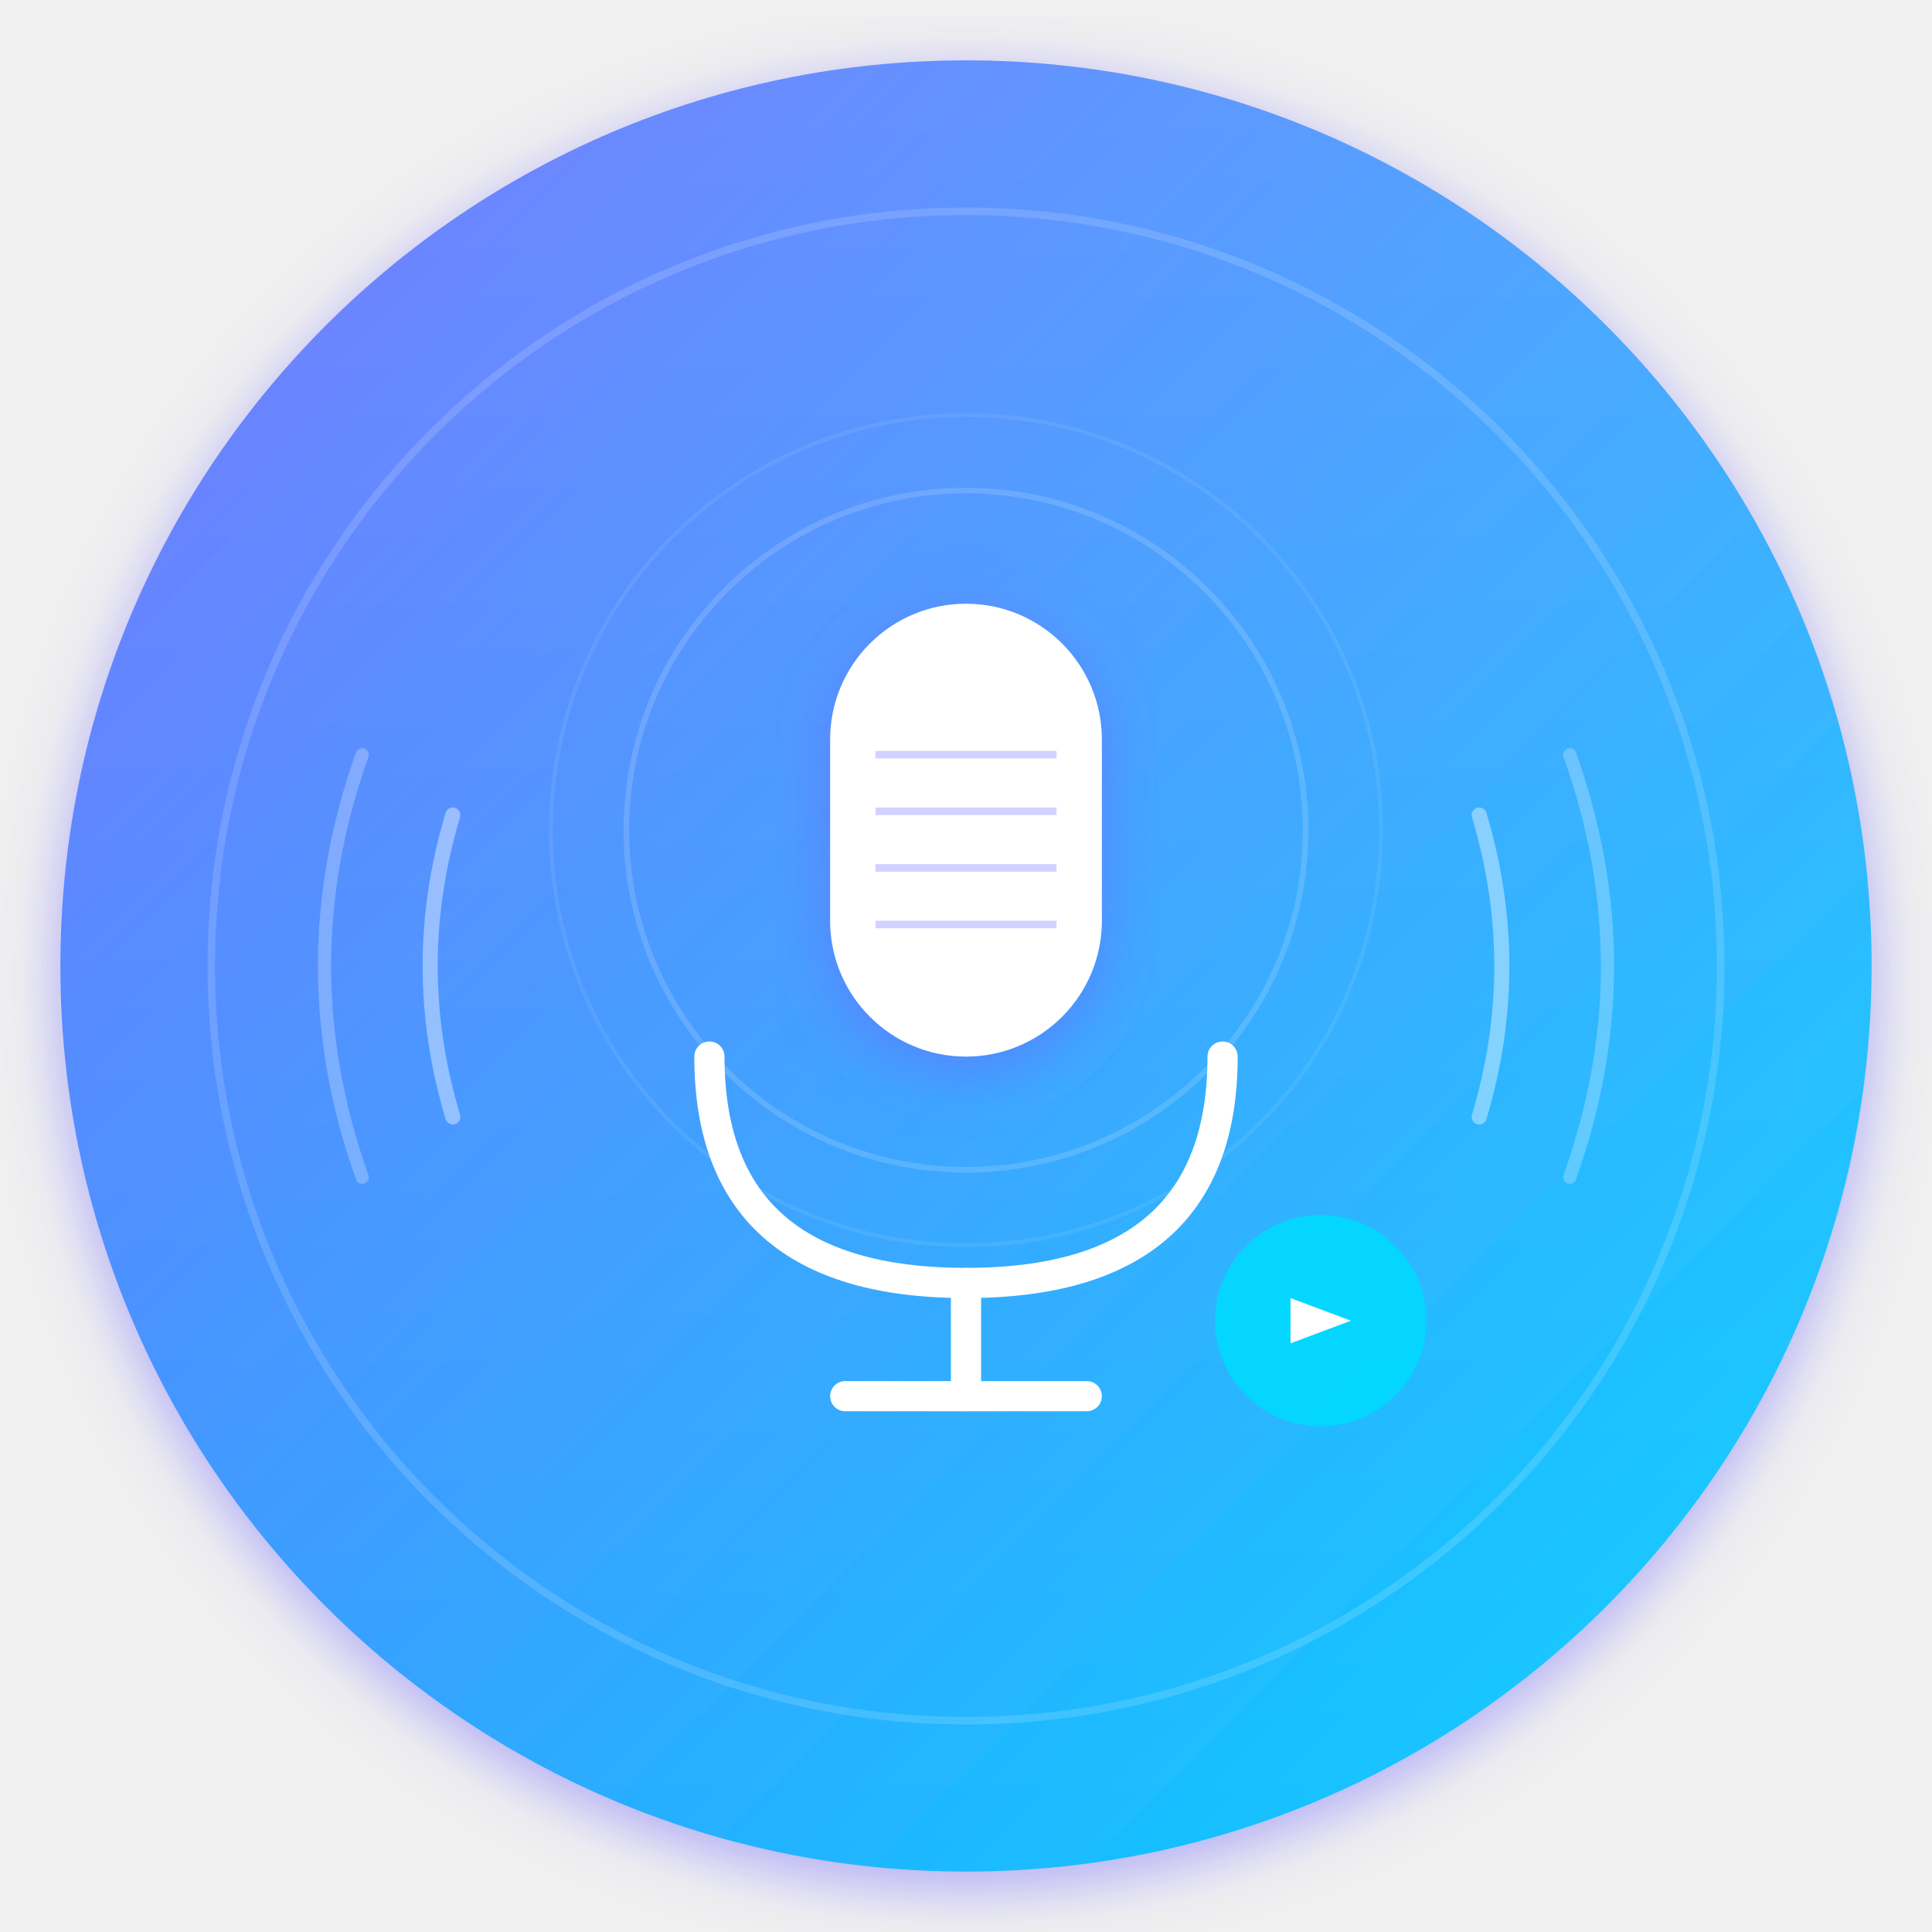
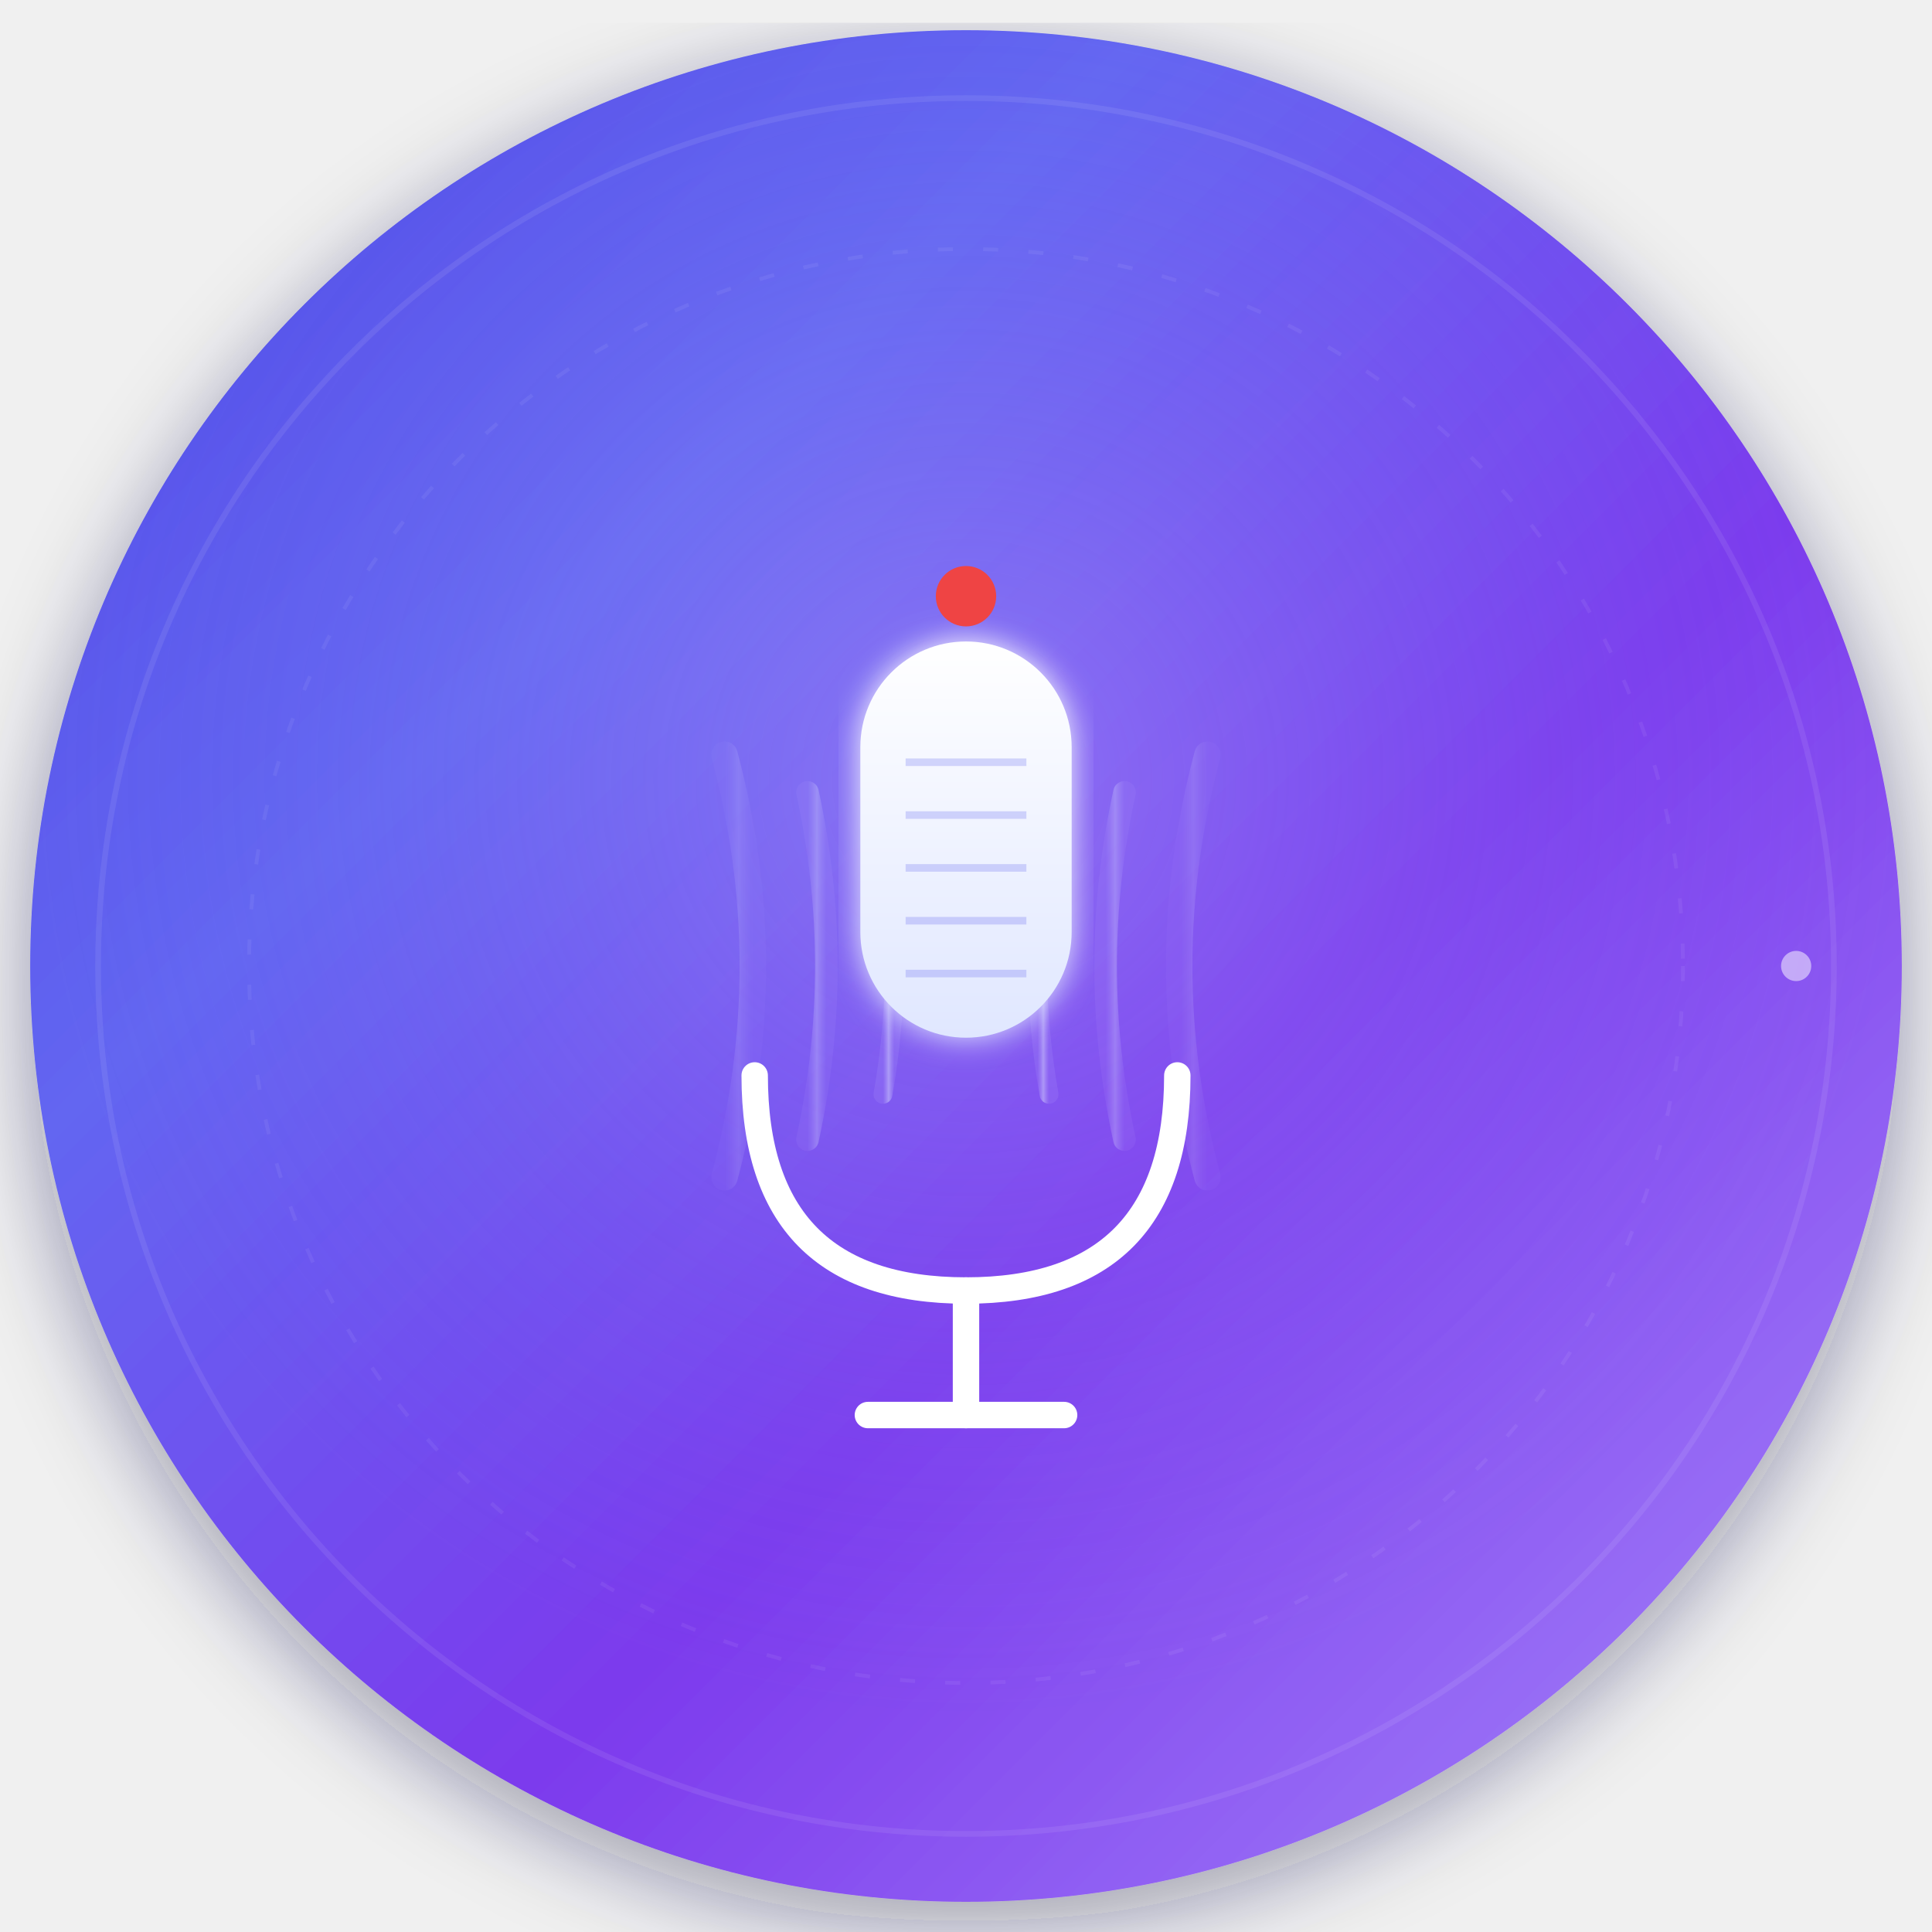
- <svg xmlns="http://www.w3.org/2000/svg" viewBox="0 0 512 512" fill="none">
+ <svg xmlns="http://www.w3.org/2000/svg" viewBox="0 0 512 512" width="512" height="512">
  <defs>
-     <linearGradient id="bg" x1="0" y1="0" x2="512" y2="512" gradientUnits="userSpaceOnUse">
-       <stop offset="0%" stop-color="#6C63FF" />
-       <stop offset="100%" stop-color="#00D9FF" />
+     <linearGradient id="bg" x1="0%" y1="0%" x2="100%" y2="100%">
+       <stop offset="0%" style="stop-color:#4f46e5" />
+       <stop offset="30%" style="stop-color:#6366f1" />
+       <stop offset="60%" style="stop-color:#7c3aed" />
+       <stop offset="100%" style="stop-color:#a78bfa" />
    </linearGradient>
-     <linearGradient id="glow" x1="0" y1="0" x2="0" y2="1">
-       <stop offset="0%" stop-color="#FFFFFF" stop-opacity="0.3" />
-       <stop offset="100%" stop-color="#FFFFFF" stop-opacity="0" />
+     <radialGradient id="innerGlow" cx="50%" cy="40%" r="50%">
+       <stop offset="0%" style="stop-color:#c4b5fd;stop-opacity:0.35" />
+       <stop offset="100%" style="stop-color:#6366f1;stop-opacity:0" />
+     </radialGradient>
+     <linearGradient id="micBody" x1="0%" y1="0%" x2="0%" y2="100%">
+       <stop offset="0%" style="stop-color:#ffffff" />
+       <stop offset="100%" style="stop-color:#e0e7ff" />
+     </linearGradient>
+     <linearGradient id="waveColor" x1="0%" y1="0%" x2="100%" y2="0%">
+       <stop offset="0%" style="stop-color:#c4b5fd;stop-opacity:0.2" />
+       <stop offset="50%" style="stop-color:#e0e7ff;stop-opacity:0.7" />
+       <stop offset="100%" style="stop-color:#c4b5fd;stop-opacity:0.2" />
    </linearGradient>
    <filter id="shadow" x="-20%" y="-20%" width="140%" height="140%">
-       <feDropShadow dx="0" dy="4" stdDeviation="8" flood-color="#6C63FF" flood-opacity="0.5" />
+       <feDropShadow dx="0" dy="6" stdDeviation="12" flood-color="#1e1b4b" flood-opacity="0.4" />
    </filter>
-     <filter id="innerGlow">
-       <feGaussianBlur in="SourceGraphic" stdDeviation="3" result="blur" />
-       <feComposite in="blur" in2="SourceGraphic" operator="in" />
+     <filter id="micGlow">
+       <feGaussianBlur stdDeviation="4" result="blur" />
+       <feMerge>
+         <feMergeNode in="blur" />
+         <feMergeNode in="SourceGraphic" />
+       </feMerge>
    </filter>
  </defs>
-   <circle cx="256" cy="256" r="240" fill="url(#bg)" filter="url(#shadow)" />
-   <circle cx="256" cy="256" r="240" fill="url(#glow)" opacity="0.4" />
-   <circle cx="256" cy="256" r="200" fill="none" stroke="white" stroke-opacity="0.15" stroke-width="2" />
-   <path d="M120 216 Q108 256 120 296" stroke="white" stroke-width="4" stroke-linecap="round" fill="none" opacity="0.4" />
-   <path d="M96 200 Q76 256 96 312" stroke="white" stroke-width="3.5" stroke-linecap="round" fill="none" opacity="0.25" />
-   <path d="M392 216 Q404 256 392 296" stroke="white" stroke-width="4" stroke-linecap="round" fill="none" opacity="0.4" />
-   <path d="M416 200 Q436 256 416 312" stroke="white" stroke-width="3.5" stroke-linecap="round" fill="none" opacity="0.25" />
-   <rect x="220" y="160" width="72" height="120" rx="36" fill="white" filter="url(#shadow)" />
-   <rect x="220" y="160" width="72" height="120" rx="36" fill="url(#glow)" opacity="0.3" />
-   <line x1="232" y1="200" x2="280" y2="200" stroke="#6C63FF" stroke-width="2" opacity="0.3" />
-   <line x1="232" y1="215" x2="280" y2="215" stroke="#6C63FF" stroke-width="2" opacity="0.3" />
-   <line x1="232" y1="230" x2="280" y2="230" stroke="#6C63FF" stroke-width="2" opacity="0.3" />
-   <line x1="232" y1="245" x2="280" y2="245" stroke="#6C63FF" stroke-width="2" opacity="0.3" />
-   <path d="M188 280 Q188 340 256 340 Q324 340 324 280" stroke="white" stroke-width="8" stroke-linecap="round" fill="none" />
-   <line x1="256" y1="340" x2="256" y2="370" stroke="white" stroke-width="8" stroke-linecap="round" />
-   <line x1="224" y1="370" x2="288" y2="370" stroke="white" stroke-width="8" stroke-linecap="round" />
-   <circle cx="256" cy="220" r="90" fill="none" stroke="white" stroke-width="1.5" opacity="0.15" />
-   <circle cx="256" cy="220" r="110" fill="none" stroke="white" stroke-width="1" opacity="0.08" />
-   <g transform="translate(350, 350)">
-     <circle r="28" fill="#00D9FF" opacity="0.9" />
-     <path d="M-8 -6 L8 0 L-8 6Z" fill="white" />
+   <circle cx="256" cy="256" r="248" fill="url(#bg)" filter="url(#shadow)" />
+   <circle cx="256" cy="256" r="248" fill="url(#innerGlow)" />
+   <circle cx="256" cy="256" r="230" fill="none" stroke="rgba(255,255,255,0.08)" stroke-width="1.5" />
+   <circle cx="256" cy="256" r="190" fill="none" stroke="rgba(255,255,255,0.06)" stroke-width="1" stroke-dasharray="4 8" />
+   <path d="M320 200 Q305 256 320 312" fill="none" stroke="url(#waveColor)" stroke-width="7" stroke-linecap="round" opacity="0.2" />
+   <path d="M298 210 Q288 256 298 302" fill="none" stroke="url(#waveColor)" stroke-width="6" stroke-linecap="round" opacity="0.4" />
+   <path d="M278 222 Q272 256 278 290" fill="none" stroke="url(#waveColor)" stroke-width="5" stroke-linecap="round" opacity="0.65" />
+   <path d="M192 200 Q207 256 192 312" fill="none" stroke="url(#waveColor)" stroke-width="7" stroke-linecap="round" opacity="0.2" />
+   <path d="M214 210 Q224 256 214 302" fill="none" stroke="url(#waveColor)" stroke-width="6" stroke-linecap="round" opacity="0.4" />
+   <path d="M234 222 Q240 256 234 290" fill="none" stroke="url(#waveColor)" stroke-width="5" stroke-linecap="round" opacity="0.65" />
+   <g filter="url(#micGlow)">
+     <rect x="228" y="170" width="56" height="105" rx="28" fill="url(#micBody)" />
+     <line x1="240" y1="202" x2="272" y2="202" stroke="rgba(99,102,241,0.25)" stroke-width="2" />
+     <line x1="240" y1="216" x2="272" y2="216" stroke="rgba(99,102,241,0.25)" stroke-width="2" />
+     <line x1="240" y1="230" x2="272" y2="230" stroke="rgba(99,102,241,0.25)" stroke-width="2" />
+     <line x1="240" y1="244" x2="272" y2="244" stroke="rgba(99,102,241,0.25)" stroke-width="2" />
+     <line x1="240" y1="258" x2="272" y2="258" stroke="rgba(99,102,241,0.25)" stroke-width="2" />
  </g>
+   <path d="M200 285 Q200 342 256 342 Q312 342 312 285" fill="none" stroke="white" stroke-width="7" stroke-linecap="round" />
+   <line x1="256" y1="342" x2="256" y2="375" stroke="white" stroke-width="7" stroke-linecap="round" />
+   <line x1="230" y1="375" x2="282" y2="375" stroke="white" stroke-width="7" stroke-linecap="round" />
+   <circle cx="256" cy="158" r="8" fill="#ef4444">
+     <animate attributeName="r" values="8;10;8" dur="1.5s" repeatCount="indefinite" />
+     <animate attributeName="opacity" values="1;0.5;1" dur="1.5s" repeatCount="indefinite" />
+   </circle>
+   <circle cx="256" cy="256" r="220" fill="none" stroke="none">
+     <animateTransform attributeName="transform" type="rotate" from="0 256 256" to="360 256 256" dur="20s" repeatCount="indefinite" />
+   </circle>
+   <circle cx="476" cy="256" r="4" fill="rgba(255,255,255,0.5)">
+     <animateTransform attributeName="transform" type="rotate" from="0 256 256" to="360 256 256" dur="20s" repeatCount="indefinite" />
+   </circle>
</svg>
